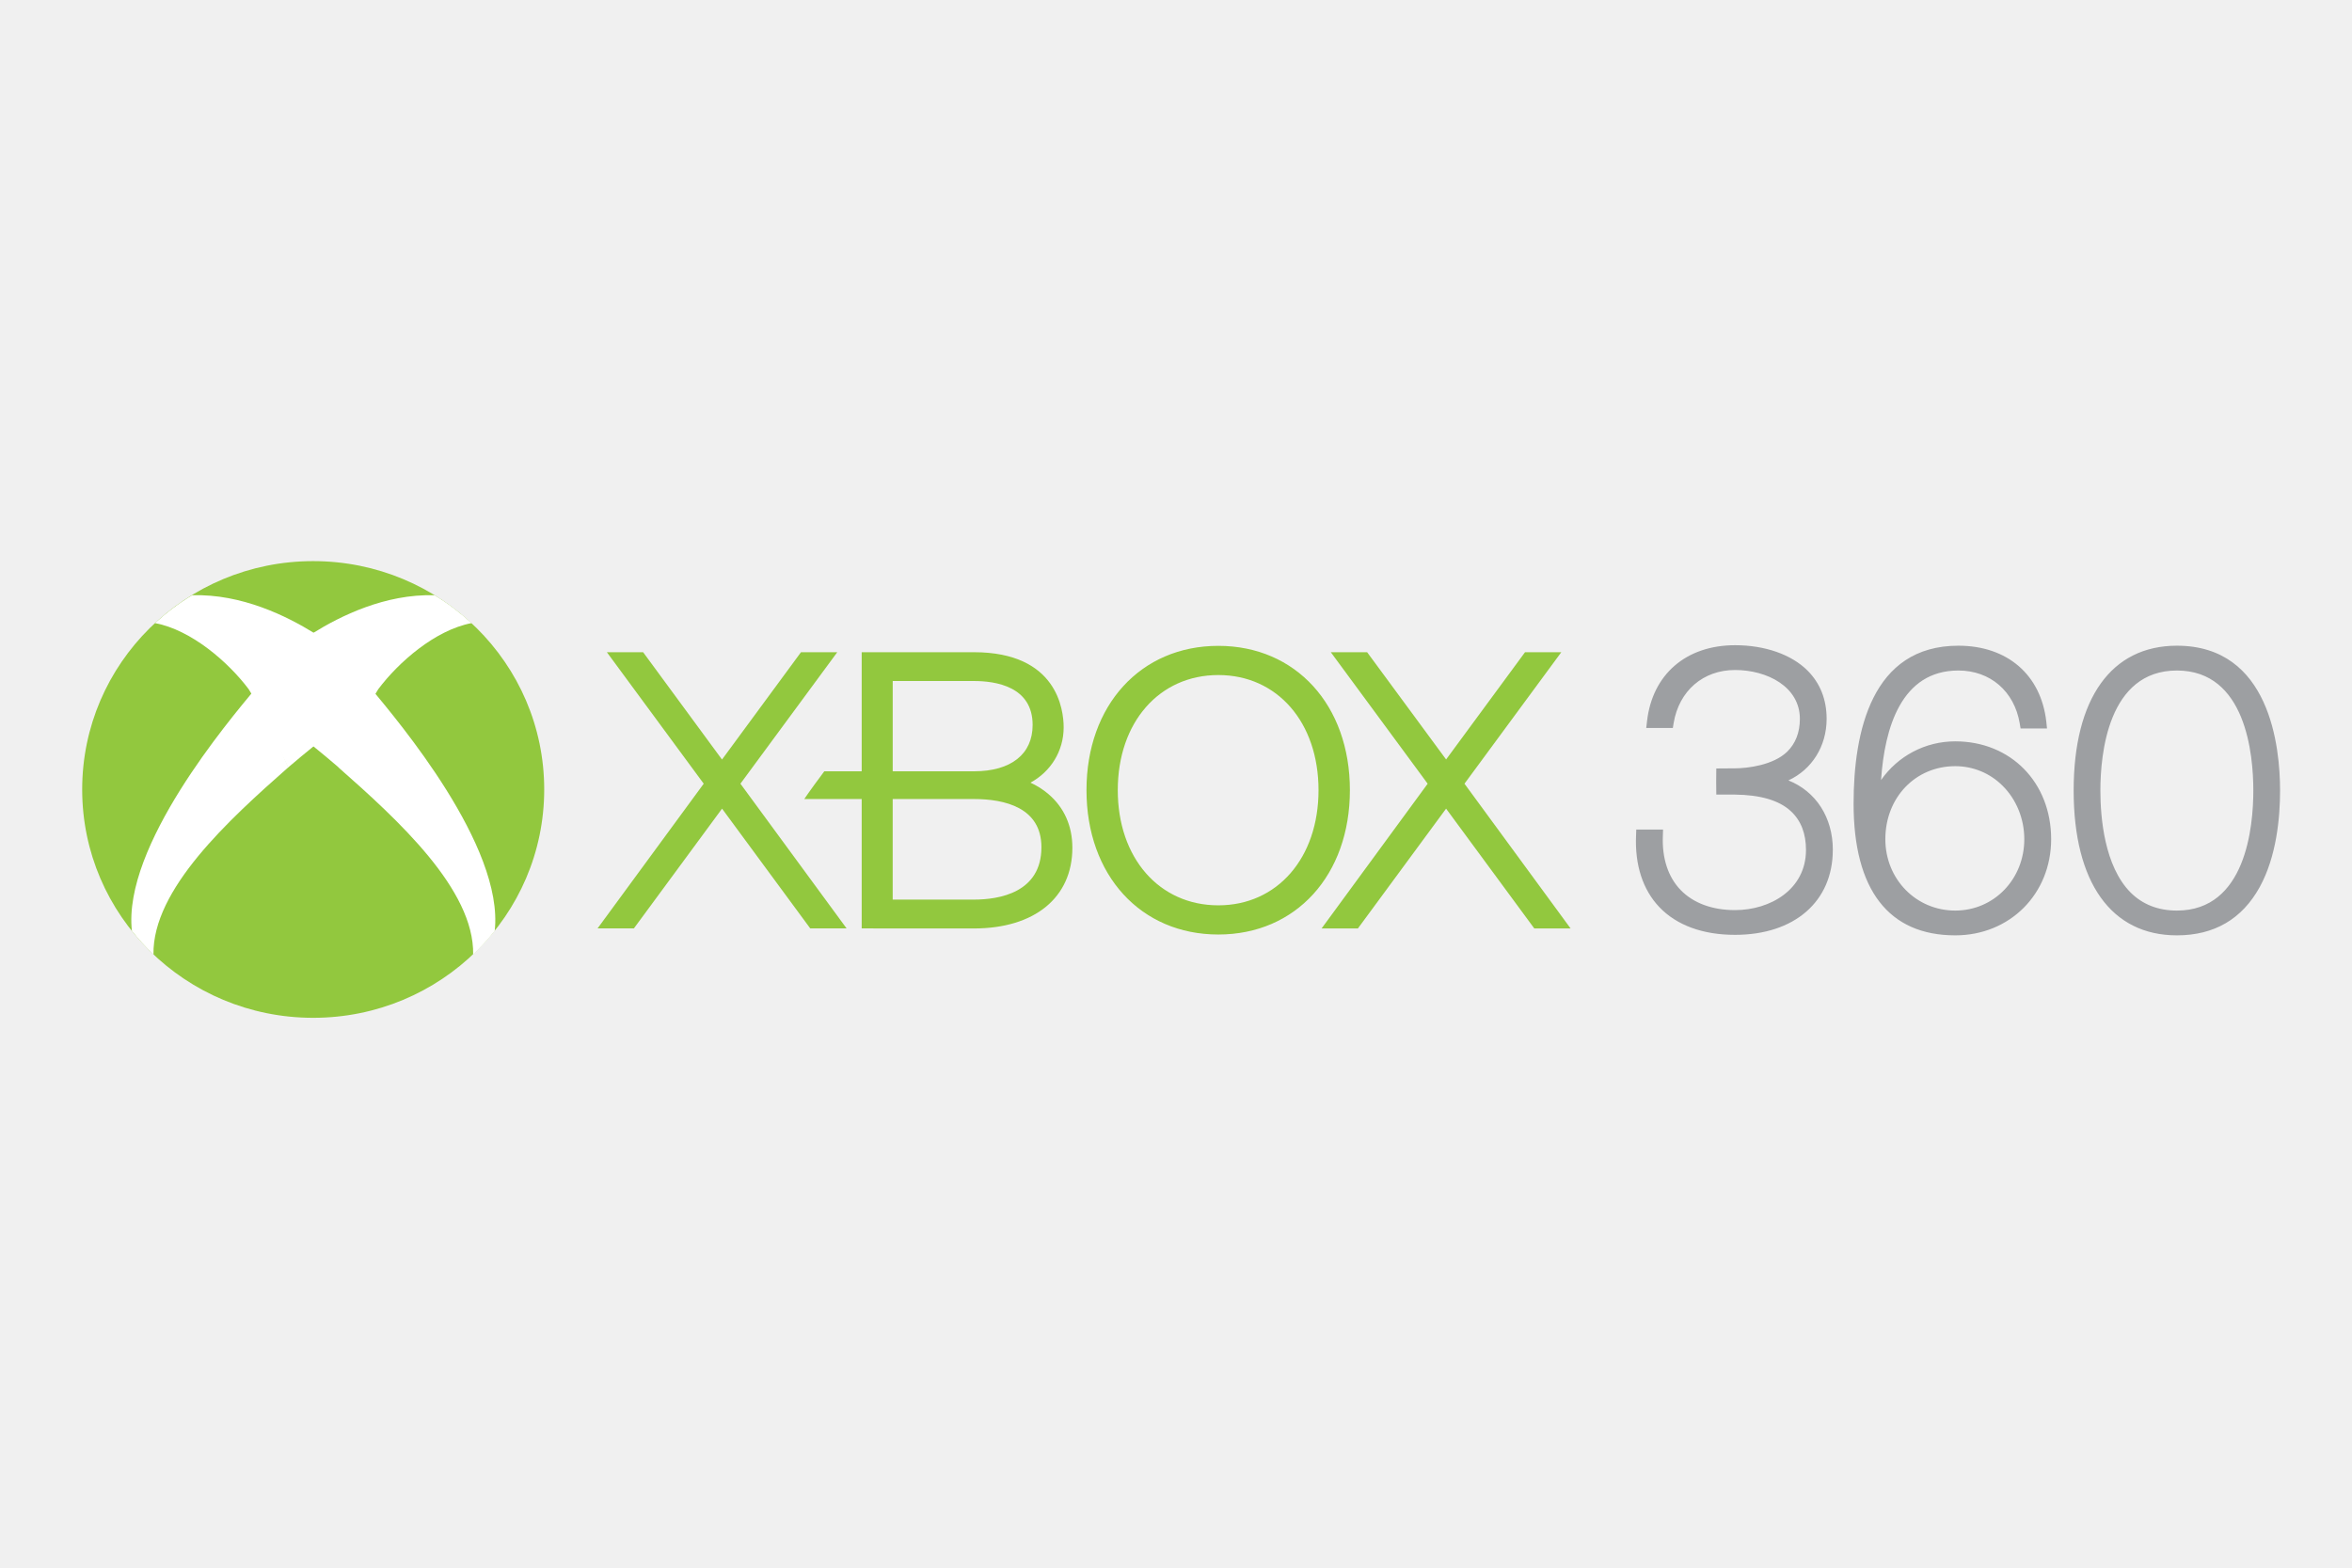
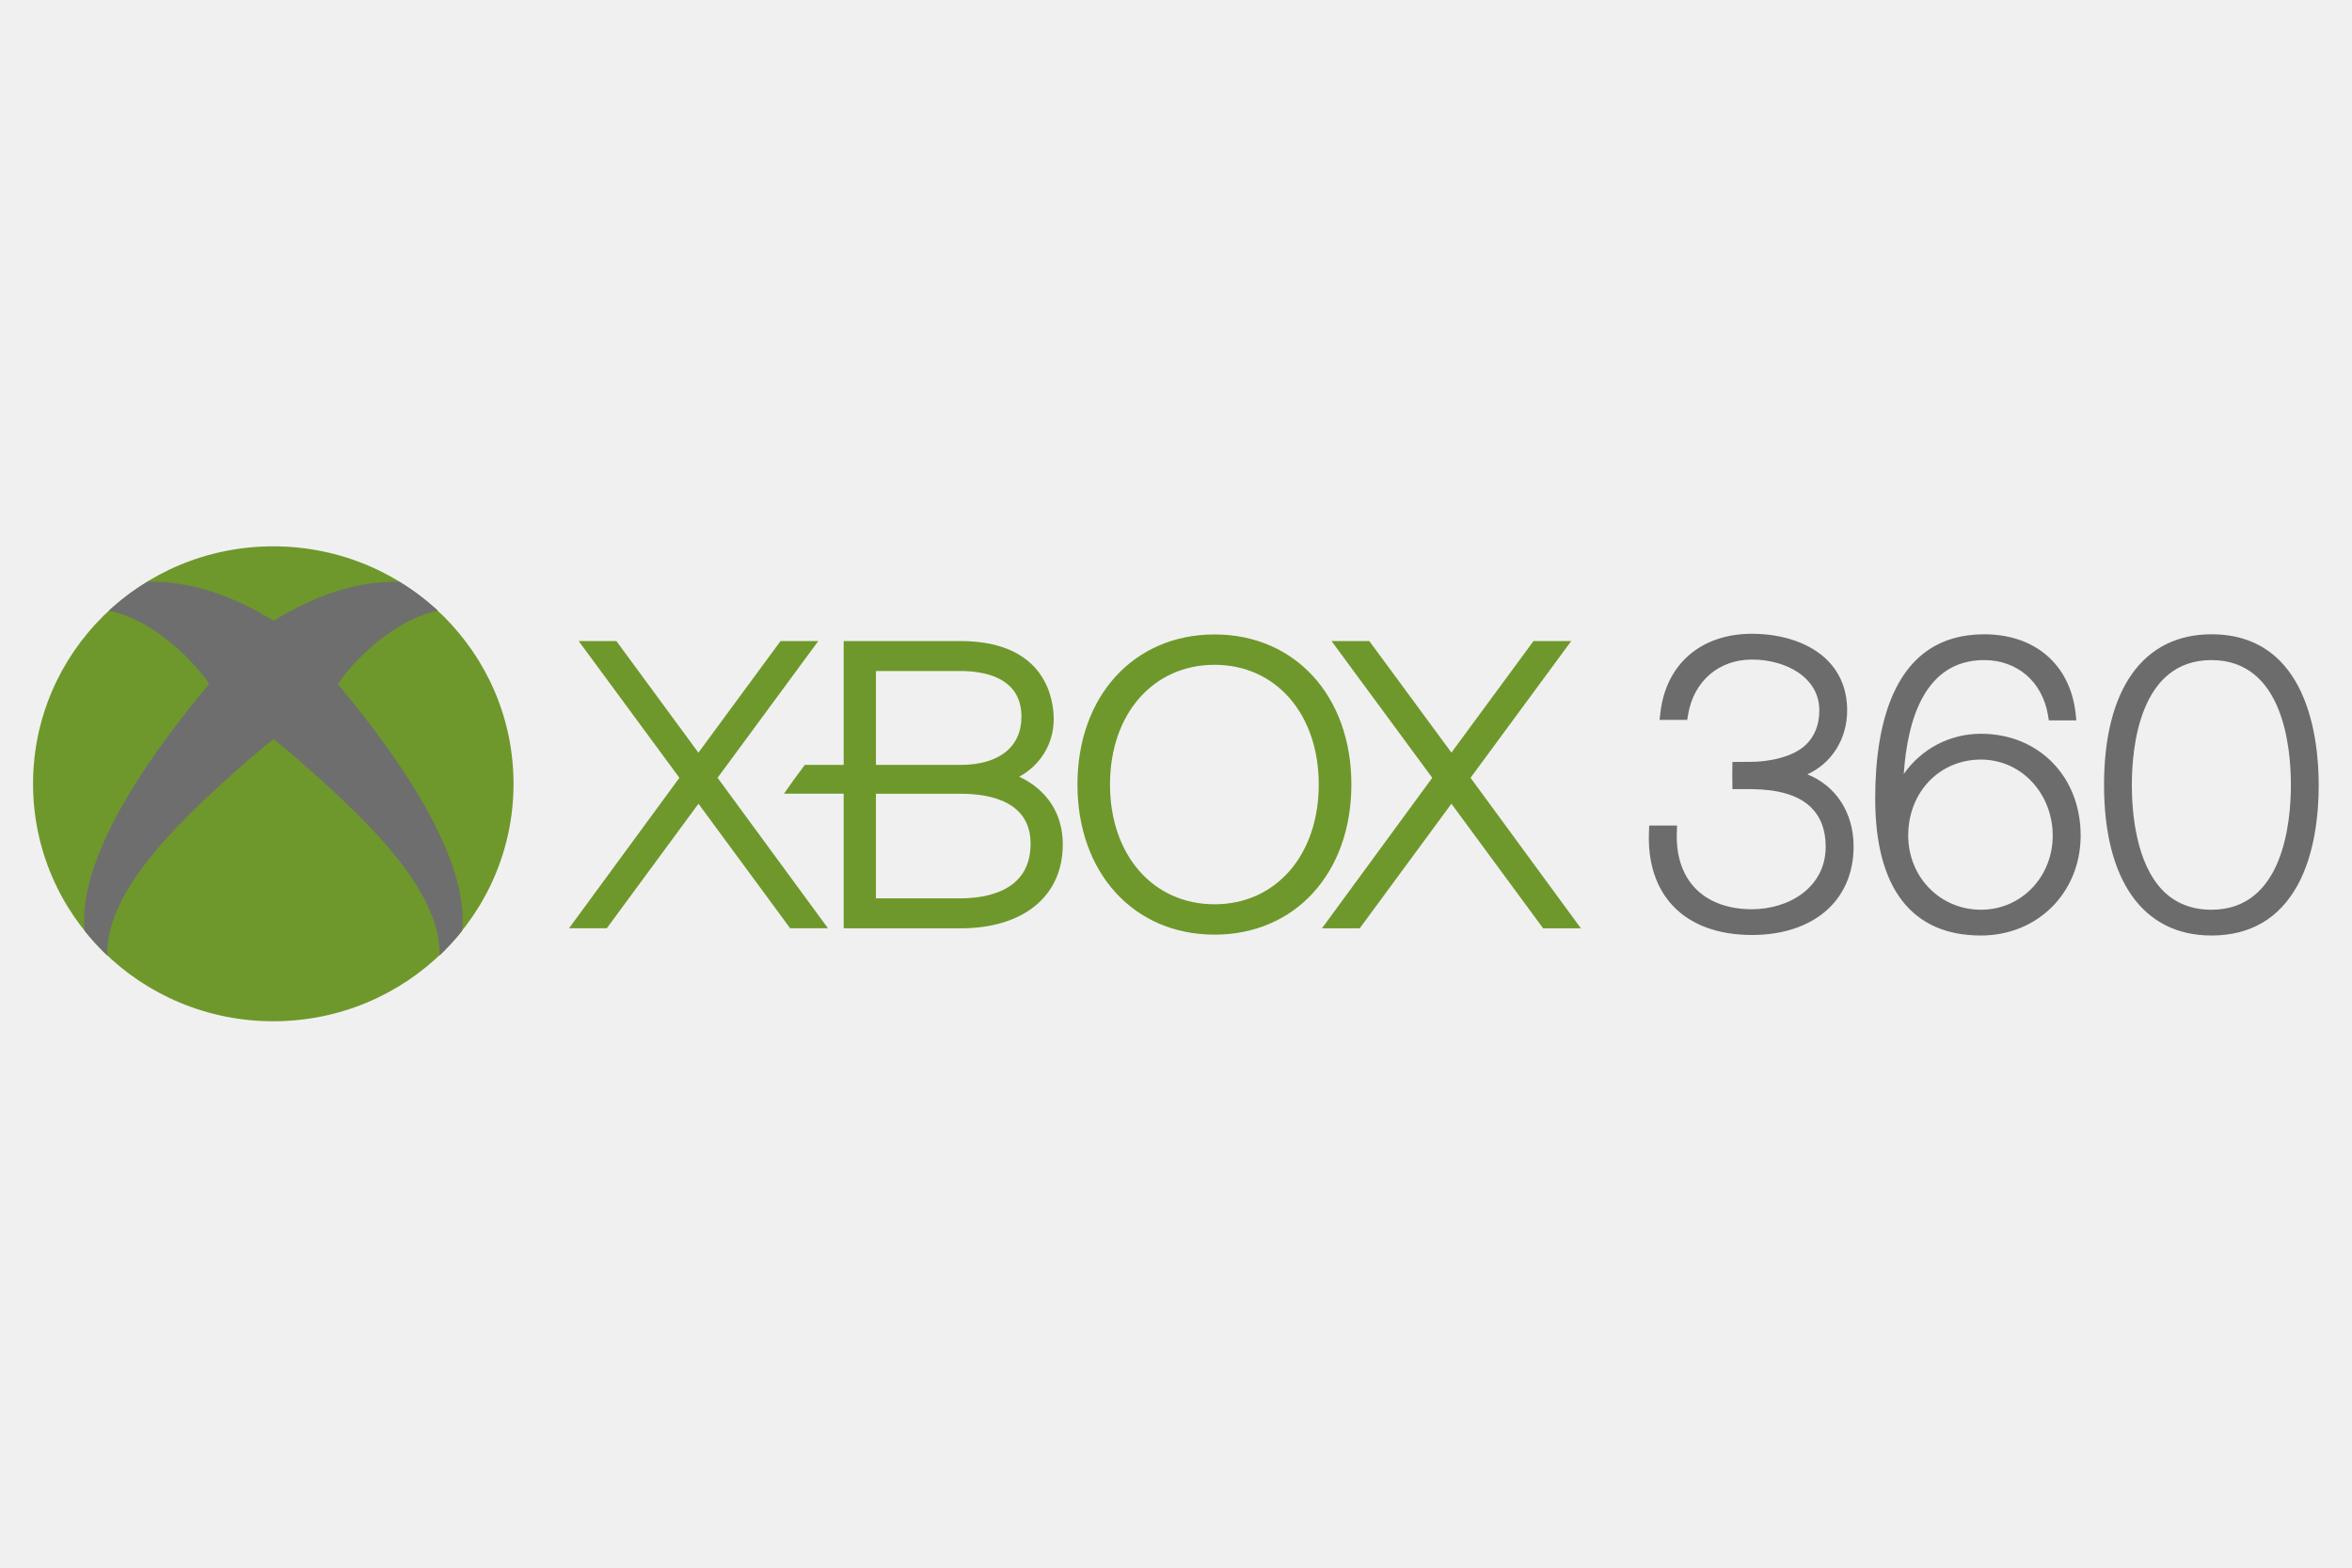
- <svg xmlns="http://www.w3.org/2000/svg" viewBox="0 0 36 24" aria-hidden="true">
-   <g transform="translate(-0.018,8.100) scale(0.2096)">
-     <path d="M112.129,29.17l-6.442-8.752-6.44,8.752h-2.652l7.747-10.573-7.074-9.605h2.653l5.767,7.834,5.764-7.834h2.649l-7.071,9.604,7.75,10.574h-2.649zm-50.22-0.004l-7.753-10.57,7.072-9.604h-2.65l-5.767,7.84-5.761-7.84h-2.647l7.072,9.604-7.752,10.57h2.653l6.438-8.748,6.44,8.748h2.654zm16.487-5.89c0,3.634-2.754,5.894-7.194,5.894l-8.191-0.004v-9.452h-4.191c0.304-0.455,1.108-1.565,1.46-2.023h2.731v-8.699h8.191c6.083,0,6.558,4.199,6.558,5.49,0,1.743-0.958,3.244-2.425,4.038,0.445,0.204,0.902,0.48,1.322,0.842,1.142,0.976,1.739,2.325,1.739,3.914m-13.12-5.585h5.926c2.729,0,4.292-1.265,4.292-3.385,0-2.806-2.688-3.21-4.292-3.21h-5.926v6.595zm10.86,5.543c0-2.896-2.684-3.518-4.935-3.518h-5.926v7.346h5.926c1.845,0,4.935-0.502,4.935-3.828m22.526-4.166c0,6.213-3.948,10.544-9.607,10.544-5.667,0-9.628-4.331-9.628-10.544,0-6.205,3.961-10.54,9.628-10.54,5.659,0,9.607,4.335,9.607,10.54m-2.291,0c0-4.951-3.01-8.408-7.316-8.408-4.317,0-7.343,3.457-7.343,8.408s3.025,8.412,7.343,8.412c4.307,0,7.316-3.461,7.316-8.412" fill="#92C83E" id="path3007" />
-     <path d="M159.055,8.517c-4.79,0-7.54,3.856-7.54,10.578,0,6.718,2.75,10.578,7.54,10.578,2.731,0,4.761-1.193,6.05-3.531,1.225-2.233,1.484-5.066,1.484-7.047,0-3.179-0.736-10.578-7.534-10.578m0,19.346c-1.367,0-2.502-0.446-3.377-1.314-1.922-1.931-2.211-5.496-2.211-7.454,0-2.637,0.547-8.766,5.588-8.766,5.04,0,5.581,6.129,5.581,8.766-0,2.637-0.541,8.768-5.581,8.768m-16.188-12.36c-2.188,0-4.187,1.067-5.416,2.826,0.258-3.831,1.488-8,5.646-8,2.325,0,4.086,1.516,4.481,3.866l0.061,0.369h1.931l-0.051-0.49c-0.382-3.426-2.843-5.557-6.422-5.557-6.327,0-7.652,6.277-7.652,11.54,0,6.291,2.566,9.616,7.423,9.616,3.987,0,7.004-3.021,7.004-7.025,0-4.144-2.949-7.145-7.004-7.145m0,12.36c-2.859,0-5.104-2.293-5.104-5.215,0-3.042,2.199-5.332,5.104-5.332,1.306,0,2.541,0.51,3.462,1.435,1.011,1.004,1.581,2.424,1.581,3.897,0,2.922-2.215,5.215-5.043,5.215m-8.941-4.43c0,3.769-2.805,6.203-7.141,6.203-2.352,0-4.263-0.7-5.526-2.025-1.209-1.268-1.797-3.082-1.7-5.25l0.015-0.413h1.956l-0.014,0.452c-0.068,1.633,0.377,3.002,1.291,3.954,0.926,0.96,2.306,1.475,3.979,1.475,2.581,0,5.182-1.513,5.182-4.396,0-1.191-0.364-2.139-1.095-2.82-0.881-0.827-2.301-1.202-4.095-1.221h-1.36c-0.012-0.473-0.012-1.418,0-1.908,0.496-0.002,1.01-0.01,1.353-0.01,0.954,0,2.81-0.24,3.813-1.205,0.613-0.594,0.937-1.406,0.937-2.408,0-2.344-2.383-3.569-4.734-3.569-2.329,0-4.087,1.518-4.483,3.87l-0.06,0.365h-1.942l0.057-0.487c0.386-3.425,2.853-5.559,6.429-5.559,2.186,0,4.116,0.677,5.295,1.854,0.919,0.924,1.392,2.108,1.392,3.526,0,2.009-1.085,3.709-2.791,4.494,2.007,0.805,3.245,2.695,3.245,5.078" fill="#9D9FA2" id="path3009" />
-     <path d="M168.31,27.154c0,0.383-0.132,0.705-0.394,0.966-0.258,0.261-0.58,0.392-0.961,0.392-0.387,0-0.707-0.126-0.961-0.381-0.255-0.255-0.382-0.578-0.382-0.965,0-0.383,0.131-0.706,0.39-0.966,0.257-0.264,0.578-0.394,0.963-0.394,0.377,0,0.694,0.125,0.949,0.375,0.262,0.257,0.396,0.582,0.396,0.973m-0.162,0.008c0-0.345-0.114-0.631-0.347-0.863-0.228-0.229-0.509-0.342-0.84-0.342-0.343,0-0.626,0.114-0.851,0.346-0.227,0.233-0.338,0.517-0.338,0.859,0,0.346,0.115,0.636,0.349,0.867,0.229,0.229,0.508,0.345,0.84,0.345,0.328,0,0.608-0.116,0.838-0.347,0.234-0.233,0.349-0.521,0.349-0.865m-0.535,0.851h-0.289l-0.188-0.417c-0.094-0.21-0.194-0.314-0.307-0.314h-0.157v0.731h-0.238v-1.74h0.482c0.212,0,0.374,0.049,0.484,0.145,0.094,0.085,0.141,0.194,0.141,0.33,0,0.119-0.04,0.219-0.114,0.304-0.074,0.085-0.183,0.142-0.32,0.17v0.007c0.095,0.022,0.189,0.129,0.284,0.321l0.223,0.463zm-0.328-1.237c0-0.101-0.028-0.171-0.084-0.217-0.061-0.051-0.167-0.076-0.317-0.076h-0.212v0.594h0.26c0.232,0,0.353-0.101,0.353-0.301" display="none" fill="#9D9FA2" id="path3015" />
+ <svg xmlns="http://www.w3.org/2000/svg" xmlns:xlink="http://www.w3.org/1999/xlink" viewBox="0 0 36 24" aria-hidden="true">
+   <g transform="translate(-0.821,7.854) scale(0.21797)" fill="#000000">
+     <defs id="defs3019">
+       <radialGradient xlink:href="#linearGradient3037" id="radialGradient3528" gradientUnits="userSpaceOnUse" gradientTransform="matrix(0,1.845816,-1.575611,0,41.66051,-29.48401)" cx="23.69" cy="12.766" fx="23.69" fy="12.766" r="14.35" />
+       <linearGradient id="linearGradient3037">
+         <stop style="stop-color:#6e6e6e;stop-opacity:1;" offset="0" id="stop3039" />
+         <stop style="stop-color:#6e6e6e;stop-opacity:0;" offset="1" id="stop3041" />
+       </linearGradient>
+       <radialGradient xlink:href="#linearGradient3037" id="radialGradient3530" gradientUnits="userSpaceOnUse" gradientTransform="matrix(0,1.152526,-0.9838101,0,34.10586,-13.06009)" cx="23.69" cy="12.766" fx="23.69" fy="12.766" r="14.35" />
+       <linearGradient xlink:href="#linearGradient3992" id="linearGradient3532" gradientUnits="userSpaceOnUse" x1="17.161" y1="21.54" x2="13.206" y2="16.9" />
+       <linearGradient id="linearGradient3992">
+         <stop style="stop-color:#6d962a;stop-opacity:1;" offset="0" id="stop3994" />
+         <stop style="stop-color:#6d962a;stop-opacity:0;" offset="1" id="stop3996" />
+       </linearGradient>
+       <linearGradient xlink:href="#linearGradient3356" id="linearGradient3534" gradientUnits="userSpaceOnUse" x1="11.656" y1="18.172" x2="13.586" y2="19.231" />
+       <linearGradient id="linearGradient3356">
+         <stop style="stop-color:#458f41;stop-opacity:1;" offset="0" id="stop3358" />
+         <stop style="stop-color:#458f41;stop-opacity:0;" offset="1" id="stop3360" />
+       </linearGradient>
+       <linearGradient xlink:href="#linearGradient3366" id="linearGradient3536" gradientUnits="userSpaceOnUse" x1="19.903" y1="19.231" x2="14.902" y2="17.2" />
+       <linearGradient id="linearGradient3366">
+         <stop style="stop-color:#829020;stop-opacity:1;" offset="0" id="stop3368" />
+         <stop style="stop-color:#829020;stop-opacity:0;" offset="1" id="stop3370" />
+       </linearGradient>
+       <linearGradient xlink:href="#linearGradient4002" id="linearGradient3538" gradientUnits="userSpaceOnUse" x1="19.663" y1="13.09" x2="23.287" y2="5.046" />
+       <linearGradient id="linearGradient4002">
+         <stop style="stop-color:#6d962a;stop-opacity:1;" offset="0" id="stop4004" />
+         <stop style="stop-color:#6d962a;stop-opacity:0;" offset="1" id="stop4006" />
+       </linearGradient>
+       <linearGradient xlink:href="#linearGradient3316" id="linearGradient3540" gradientUnits="userSpaceOnUse" x1="17.497" y1="4.098" x2="17.321" y2="6.218" />
+       <linearGradient id="linearGradient3316">
+         <stop style="stop-color:#459743;stop-opacity:1;" offset="0" id="stop3318" />
+         <stop style="stop-color:#459743;stop-opacity:0;" offset="1" id="stop3320" />
+       </linearGradient>
+       <linearGradient xlink:href="#linearGradient3316" id="linearGradient3542" gradientUnits="userSpaceOnUse" x1="19.339" y1="4.717" x2="18.286" y2="6.306" />
+       <linearGradient xlink:href="#linearGradient3330" id="linearGradient3544" gradientUnits="userSpaceOnUse" x1="19.515" y1="15.668" x2="21.796" y2="11.517" />
+       <linearGradient id="linearGradient3330">
+         <stop style="stop-color:#849020;stop-opacity:1;" offset="0" id="stop3332" />
+         <stop style="stop-color:#849020;stop-opacity:0;" offset="1" id="stop3334" />
+       </linearGradient>
+       <linearGradient xlink:href="#linearGradient3992" id="linearGradient3546" gradientUnits="userSpaceOnUse" x1="17.161" y1="21.54" x2="13.206" y2="16.9" />
+       <linearGradient xlink:href="#linearGradient3356" id="linearGradient3548" gradientUnits="userSpaceOnUse" x1="11.656" y1="18.172" x2="13.586" y2="19.231" />
+       <linearGradient xlink:href="#linearGradient3366" id="linearGradient3550" gradientUnits="userSpaceOnUse" x1="19.903" y1="19.231" x2="14.902" y2="17.2" />
+       <linearGradient xlink:href="#linearGradient4002" id="linearGradient3552" gradientUnits="userSpaceOnUse" x1="17.551" y1="12.031" x2="20.647" y2="6.988" />
+       <linearGradient xlink:href="#linearGradient3306" id="linearGradient3554" gradientUnits="userSpaceOnUse" x1="19.552" y1="5.069" x2="18.76" y2="6.348" />
+       <linearGradient id="linearGradient3306">
+         <stop style="stop-color:#46873f;stop-opacity:1;" offset="0" id="stop3308" />
+         <stop style="stop-color:#46873f;stop-opacity:0;" offset="1" id="stop3310" />
+       </linearGradient>
+       <linearGradient xlink:href="#linearGradient3346" id="linearGradient3556" gradientUnits="userSpaceOnUse" x1="20.124" y1="15.569" x2="21.972" y2="10.981" />
+       <linearGradient id="linearGradient3346">
+         <stop style="stop-color:#84921e;stop-opacity:1;" offset="0" id="stop3348" />
+         <stop style="stop-color:#84921e;stop-opacity:0;" offset="1" id="stop3350" />
+       </linearGradient>
+     </defs>
+     <path d="M112.129,29.17l-6.442-8.752-6.44,8.752h-2.652l7.747-10.573-7.074-9.605h2.653l5.767,7.834,5.764-7.834h2.649l-7.071,9.604,7.75,10.574h-2.649zm-50.22-0.004l-7.753-10.57,7.072-9.604h-2.65l-5.767,7.84-5.761-7.84h-2.647l7.072,9.604-7.752,10.57h2.653l6.438-8.748,6.44,8.748h2.654zm16.487-5.89c0,3.634-2.754,5.894-7.194,5.894l-8.191-0.004v-9.452h-4.191c0.304-0.455,1.108-1.565,1.46-2.023h2.731v-8.699h8.191c6.083,0,6.558,4.199,6.558,5.49,0,1.743-0.958,3.244-2.425,4.038,0.445,0.204,0.902,0.48,1.322,0.842,1.142,0.976,1.739,2.325,1.739,3.914m-13.12-5.585h5.926c2.729,0,4.292-1.265,4.292-3.385,0-2.806-2.688-3.21-4.292-3.21h-5.926v6.595zm10.86,5.543c0-2.896-2.684-3.518-4.935-3.518h-5.926v7.346h5.926c1.845,0,4.935-0.502,4.935-3.828m22.526-4.166c0,6.213-3.948,10.544-9.607,10.544-5.667,0-9.628-4.331-9.628-10.544,0-6.205,3.961-10.54,9.628-10.54,5.659,0,9.607,4.335,9.607,10.54m-2.291,0c0-4.951-3.01-8.408-7.316-8.408-4.317,0-7.343,3.457-7.343,8.408s3.025,8.412,7.343,8.412c4.307,0,7.316-3.461,7.316-8.412" fill="#6e982b" id="path3007" />
+     <path d="M159.055,8.517c-4.79,0-7.54,3.856-7.54,10.578,0,6.718,2.75,10.578,7.54,10.578,2.731,0,4.761-1.193,6.05-3.531,1.225-2.233,1.484-5.066,1.484-7.047,0-3.179-0.736-10.578-7.534-10.578m0,19.346c-1.367,0-2.502-0.446-3.377-1.314-1.922-1.931-2.211-5.496-2.211-7.454,0-2.637,0.547-8.766,5.588-8.766,5.04,0,5.581,6.129,5.581,8.766-0,2.637-0.541,8.768-5.581,8.768m-16.188-12.36c-2.188,0-4.187,1.067-5.416,2.826,0.258-3.831,1.488-8,5.646-8,2.325,0,4.086,1.516,4.481,3.866l0.061,0.369h1.931l-0.051-0.49c-0.382-3.426-2.843-5.557-6.422-5.557-6.327,0-7.652,6.277-7.652,11.54,0,6.291,2.566,9.616,7.423,9.616,3.987,0,7.004-3.021,7.004-7.025,0-4.144-2.949-7.145-7.004-7.145m0,12.36c-2.859,0-5.104-2.293-5.104-5.215,0-3.042,2.199-5.332,5.104-5.332,1.306,0,2.541,0.51,3.462,1.435,1.011,1.004,1.581,2.424,1.581,3.897,0,2.922-2.215,5.215-5.043,5.215m-8.941-4.43c0,3.769-2.805,6.203-7.141,6.203-2.352,0-4.263-0.7-5.526-2.025-1.209-1.268-1.797-3.082-1.7-5.25l0.015-0.413h1.956l-0.014,0.452c-0.068,1.633,0.377,3.002,1.291,3.954,0.926,0.96,2.306,1.475,3.979,1.475,2.581,0,5.182-1.513,5.182-4.396,0-1.191-0.364-2.139-1.095-2.82-0.881-0.827-2.301-1.202-4.095-1.221h-1.36c-0.012-0.473-0.012-1.418,0-1.908,0.496-0.002,1.01-0.01,1.353-0.01,0.954,0,2.81-0.24,3.813-1.205,0.613-0.594,0.937-1.406,0.937-2.408,0-2.344-2.383-3.569-4.734-3.569-2.329,0-4.087,1.518-4.483,3.87l-0.06,0.365h-1.942l0.057-0.487c0.386-3.425,2.853-5.559,6.429-5.559,2.186,0,4.116,0.677,5.295,1.854,0.919,0.924,1.392,2.108,1.392,3.526,0,2.009-1.085,3.709-2.791,4.494,2.007,0.805,3.245,2.695,3.245,5.078" fill="#6c6c6c" id="path3009" />
+     <path d="M168.31,27.154c0,0.383-0.132,0.705-0.394,0.966-0.258,0.261-0.58,0.392-0.961,0.392-0.387,0-0.707-0.126-0.961-0.381-0.255-0.255-0.382-0.578-0.382-0.965,0-0.383,0.131-0.706,0.39-0.966,0.257-0.264,0.578-0.394,0.963-0.394,0.377,0,0.694,0.125,0.949,0.375,0.262,0.257,0.396,0.582,0.396,0.973m-0.162,0.008c0-0.345-0.114-0.631-0.347-0.863-0.228-0.229-0.509-0.342-0.84-0.342-0.343,0-0.626,0.114-0.851,0.346-0.227,0.233-0.338,0.517-0.338,0.859,0,0.346,0.115,0.636,0.349,0.867,0.229,0.229,0.508,0.345,0.84,0.345,0.328,0,0.608-0.116,0.838-0.347,0.234-0.233,0.349-0.521,0.349-0.865m-0.535,0.851h-0.289l-0.188-0.417c-0.094-0.21-0.194-0.314-0.307-0.314h-0.157v0.731h-0.238v-1.74h0.482c0.212,0,0.374,0.049,0.484,0.145,0.094,0.085,0.141,0.194,0.141,0.33,0,0.119-0.04,0.219-0.114,0.304-0.074,0.085-0.183,0.142-0.32,0.17v0.007c0.095,0.022,0.189,0.129,0.284,0.321l0.223,0.463zm-0.328-1.237c0-0.101-0.028-0.171-0.084-0.217-0.061-0.051-0.167-0.076-0.317-0.076h-0.212v0.594h0.26c0.232,0,0.353-0.101,0.353-0.301" display="none" fill="#6c6c6c" id="path3015" />
    <g transform="translate(-8.592759,36.99856)" id="g4160">
      <g id="g3489">
        <g id="g3484">
-           <path style="fill:#92c83e;fill-opacity:1;stroke:none" id="path3033" d="m 37.683,17.392 c 0,8.151 -6.425,14.758 -14.35,14.758 -7.925,0 -14.35,-6.608 -14.35,-14.758 0,-8.151 6.425,-14.758 14.35,-14.758 7.925,0 14.35,6.608 14.35,14.758 z" transform="matrix(1.175598,0,0,1.130127,4.119644,-37.63611)" />
+           <path style="fill:#6e982b;fill-opacity:1;stroke:none" id="path3033" d="m 37.683,17.392 c 0,8.151 -6.425,14.758 -14.35,14.758 -7.925,0 -14.35,-6.608 -14.35,-14.758 0,-8.151 6.425,-14.758 14.35,-14.758 7.925,0 14.35,6.608 14.35,14.758 z" transform="matrix(1.175598,0,0,1.130127,4.119644,-37.63611)" />
        </g>
        <g transform="translate(-4.734378,9.551777)" id="g4126">
          <g transform="matrix(1.007501,0,0,1.000843,-0.237098,0.02715301)" id="g4010">
            <g id="g3951" />
          </g>
          <g transform="translate(4.75,-9.5)" id="g3427">
            <g transform="matrix(1.007501,0,0,1.000843,-0.237093,0.0271527)" id="g3378">
              <g transform="translate(1.334375,-34.92708)" id="g3917">
-                 <path style="fill:#ffffff;fill-opacity:1;stroke:none" d="m 17.75,10.656 c -1.848,2.256 -9.593,11.425 -8.906,17.625 0.478,0.61 1.005,1.18 1.562,1.719 -0.081,-4.746 5.452,-9.825 9.769,-13.658 z" transform="translate(8.216927,-1.072982)" id="path3900" />
+                 <path style="fill:#6e6e6e;fill-opacity:1;stroke:none" d="m 17.75,10.656 c -1.848,2.256 -9.593,11.425 -8.906,17.625 0.478,0.61 1.005,1.18 1.562,1.719 -0.081,-4.746 5.452,-9.825 9.769,-13.658 z" transform="translate(8.216927,-1.072982)" id="path3900" />
              </g>
-               <g id="g3988" transform="translate(1.334375,-34.92708)" style="fill:#97ca43;fill-opacity:1" />
+               <g id="g3988" transform="translate(1.334375,-34.92708)" style="fill:#6d962a;fill-opacity:1" />
            </g>
            <g id="g3888" transform="matrix(1.007501,0,0,1.000843,0.968067,-34.89797)">
              <g id="g3876">
-                 <path style="fill:#ffffff;fill-opacity:1;stroke:none" d="m 13.344,3.75 c -0.966,0.585 -1.863,1.272 -2.688,2.031 2.656,0.508 5.321,2.862 6.781,4.812 1.272,2.001 1.963,3.837 2.862,5.731 0.608,-0.518 1.226,-1.046 1.896,-1.587 l -0.004,-8.227 C 20.212,5.274 16.942,3.645 13.375,3.75 c -0.008,0.005 -0.024,-0.005 -0.031,0 z" id="path3089" transform="translate(8.216927,-1.072982)" />
+                 <path style="fill:#6e6e6e;fill-opacity:1;stroke:none" d="m 13.344,3.75 c -0.966,0.585 -1.863,1.272 -2.688,2.031 2.656,0.508 5.321,2.862 6.781,4.812 1.272,2.001 1.963,3.837 2.862,5.731 0.608,-0.518 1.226,-1.046 1.896,-1.587 l -0.004,-8.227 C 20.212,5.274 16.942,3.645 13.375,3.75 c -0.008,0.005 -0.024,-0.005 -0.031,0 z" id="path3089" transform="translate(8.216927,-1.072982)" />
              </g>
            </g>
            <g id="g3386" transform="matrix(-1.007501,0,0,1.000843,63.32278,0.0271527)">
              <g id="g3388" transform="translate(1.334375,-34.92708)">
-                 <path id="path3390" transform="translate(8.216927,-1.072982)" d="m 17.75,10.656 c -1.848,2.256 -9.593,11.425 -8.906,17.625 0.478,0.61 1.005,1.18 1.562,1.719 -0.081,-4.746 5.452,-9.825 9.769,-13.658 z" style="fill:#ffffff;fill-opacity:1;stroke:none" />
+                 <path id="path3390" transform="translate(8.216927,-1.072982)" d="m 17.75,10.656 c -1.848,2.256 -9.593,11.425 -8.906,17.625 0.478,0.61 1.005,1.18 1.562,1.719 -0.081,-4.746 5.452,-9.825 9.769,-13.658 z" style="fill:#6e6e6e;fill-opacity:1;stroke:none" />
              </g>
-               <g style="fill:#97ca43;fill-opacity:1" transform="translate(1.334375,-34.92708)" id="g3392" />
+               <g style="fill:#6d962a;fill-opacity:1" transform="translate(1.334375,-34.92708)" id="g3392" />
            </g>
            <g id="g4021" transform="matrix(-1.004167,0,0,1.001685,63.25236,0.05430602)">
              <g id="g4023">
                <g transform="translate(1.196189,-34.89572)" id="g4033">
                  <g id="g4035">
-                     <path transform="translate(8.216927,-1.072982)" id="path4037" d="m 13.344,3.75 c -0.966,0.585 -1.863,1.272 -2.688,2.031 2.656,0.508 5.321,2.862 6.781,4.812 1.272,2.001 1.963,3.837 2.862,5.731 0.608,-0.518 1.226,-1.046 1.896,-1.587 l -0.004,-8.227 C 20.212,5.274 16.942,3.645 13.375,3.75 c -0.008,0.005 -0.024,-0.005 -0.031,0 z" style="fill:#ffffff;fill-opacity:1;stroke:none" />
+                     <path transform="translate(8.216927,-1.072982)" id="path4037" d="m 13.344,3.75 c -0.966,0.585 -1.863,1.272 -2.688,2.031 2.656,0.508 5.321,2.862 6.781,4.812 1.272,2.001 1.963,3.837 2.862,5.731 0.608,-0.518 1.226,-1.046 1.896,-1.587 l -0.004,-8.227 C 20.212,5.274 16.942,3.645 13.375,3.75 c -0.008,0.005 -0.024,-0.005 -0.031,0 z" style="fill:#6e6e6e;fill-opacity:1;stroke:none" />
                  </g>
                </g>
              </g>
            </g>
          </g>
        </g>
      </g>
    </g>
  </g>
</svg>
